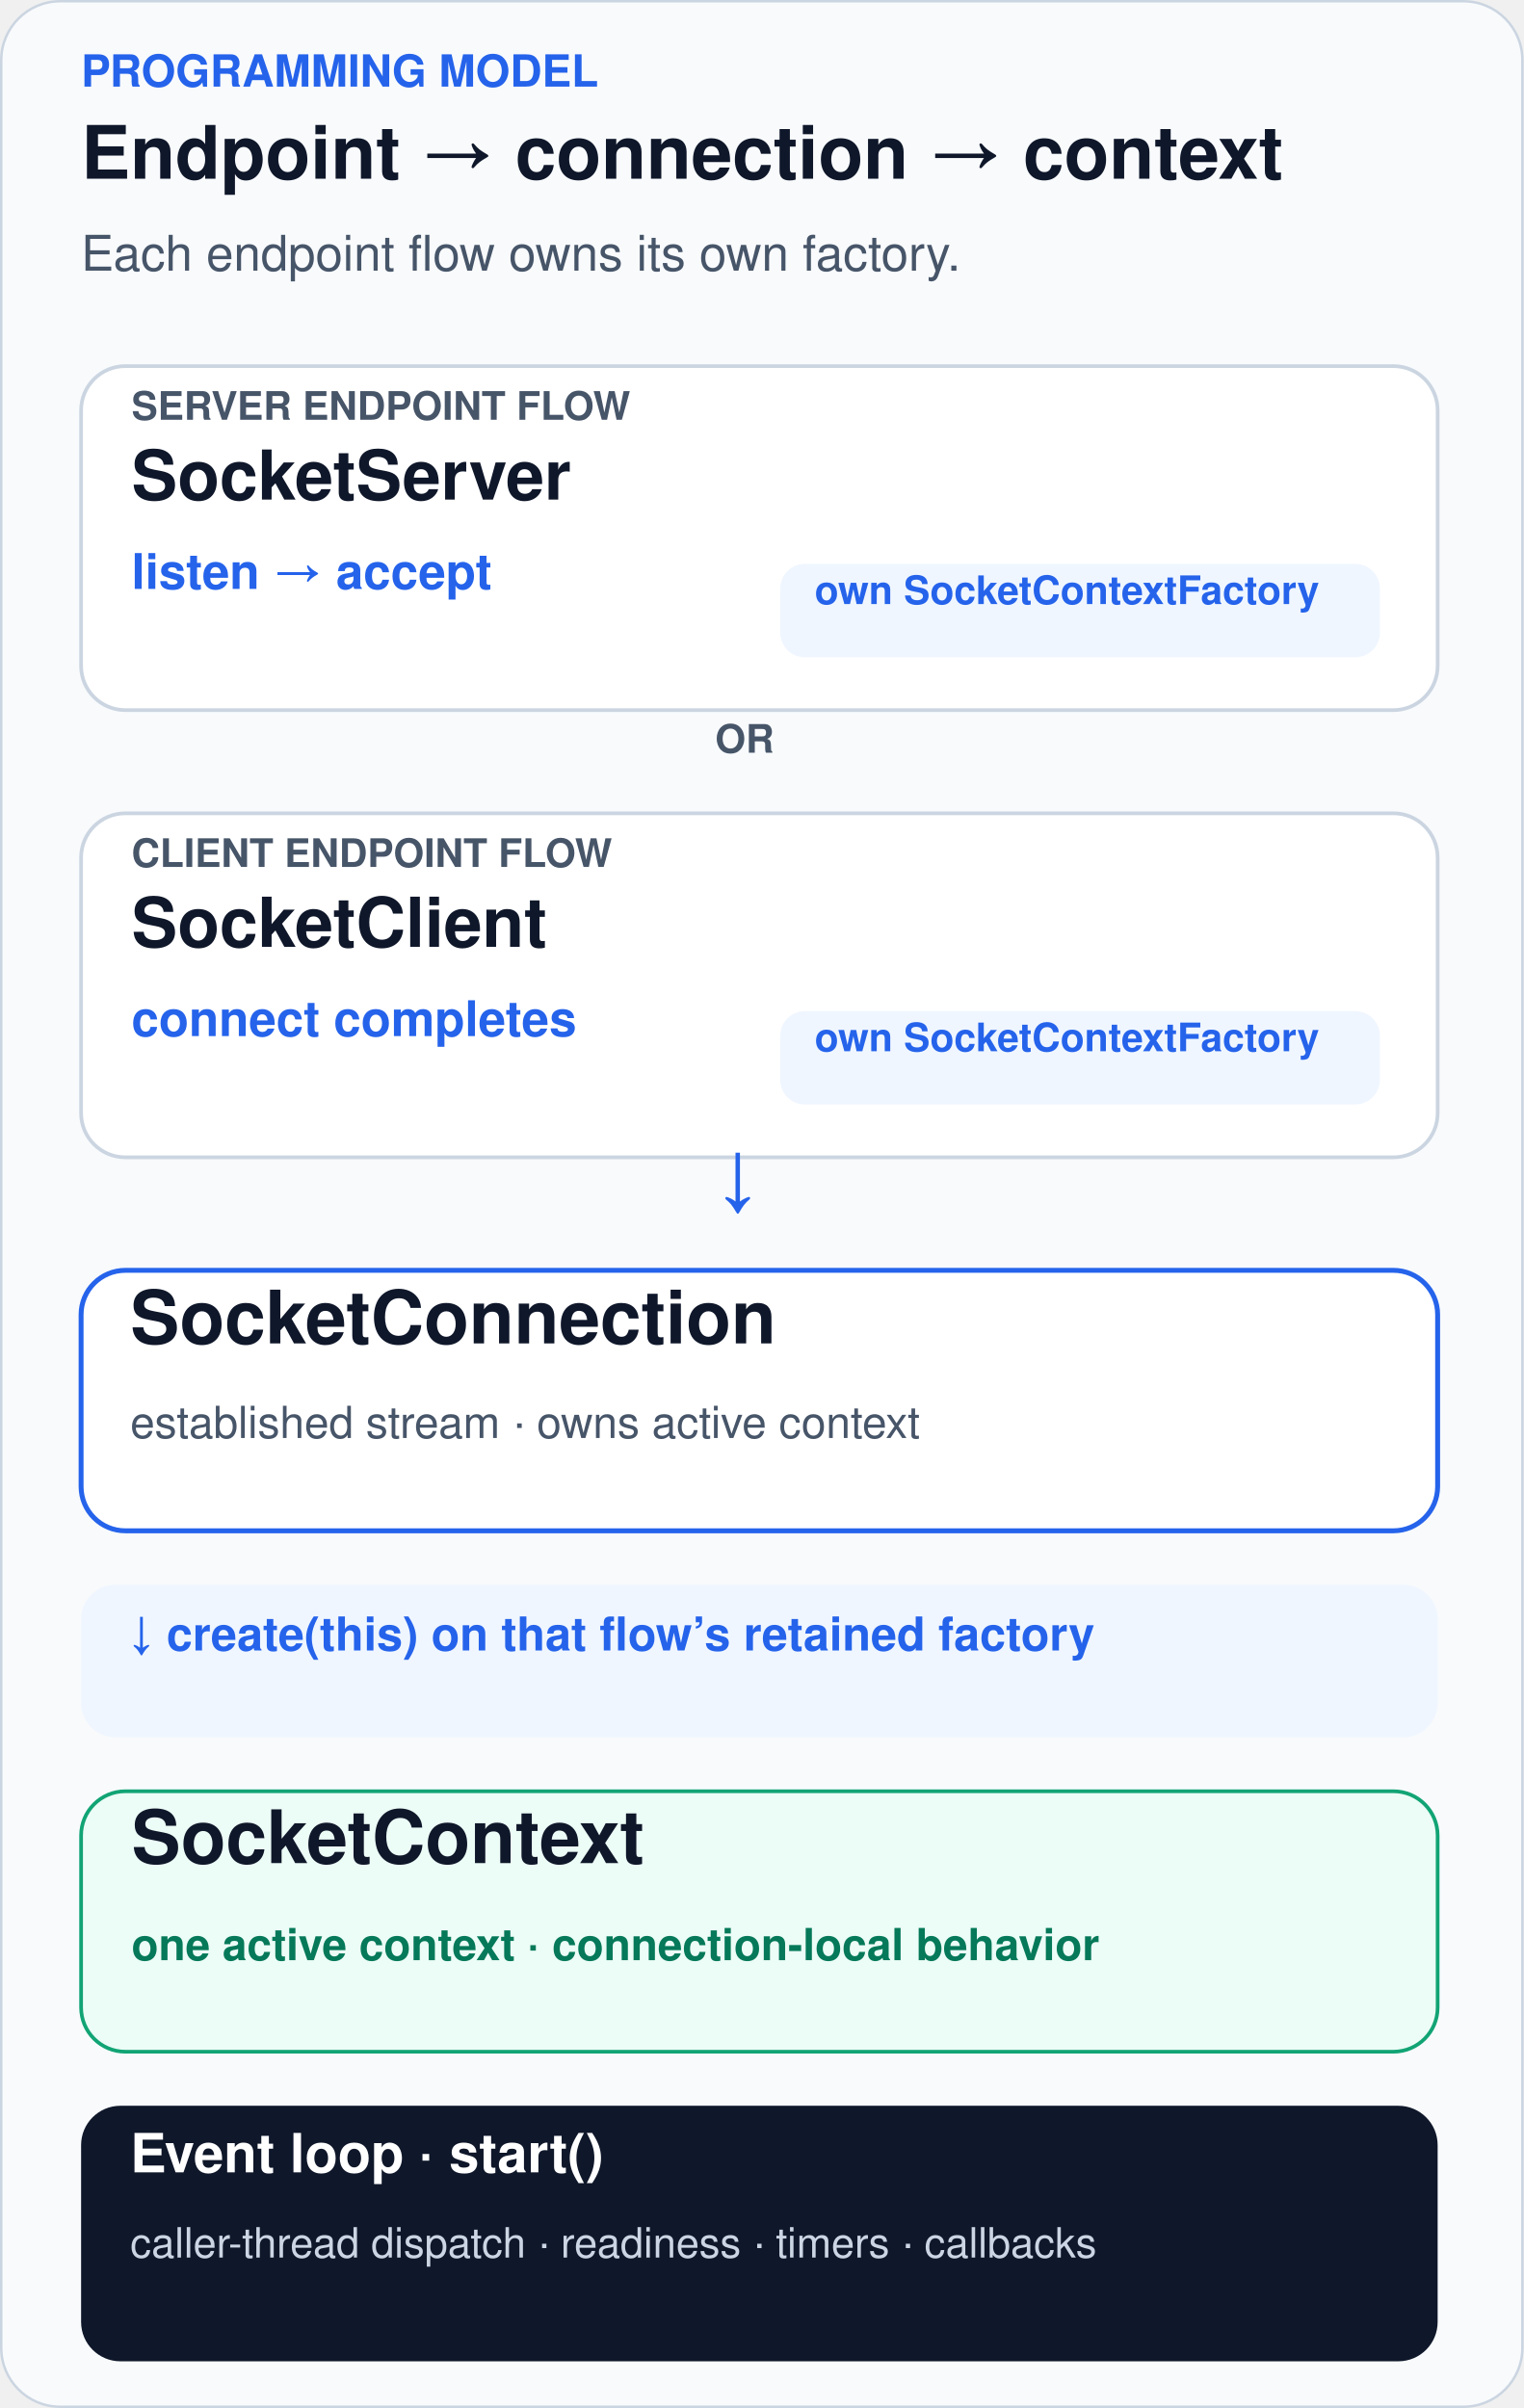
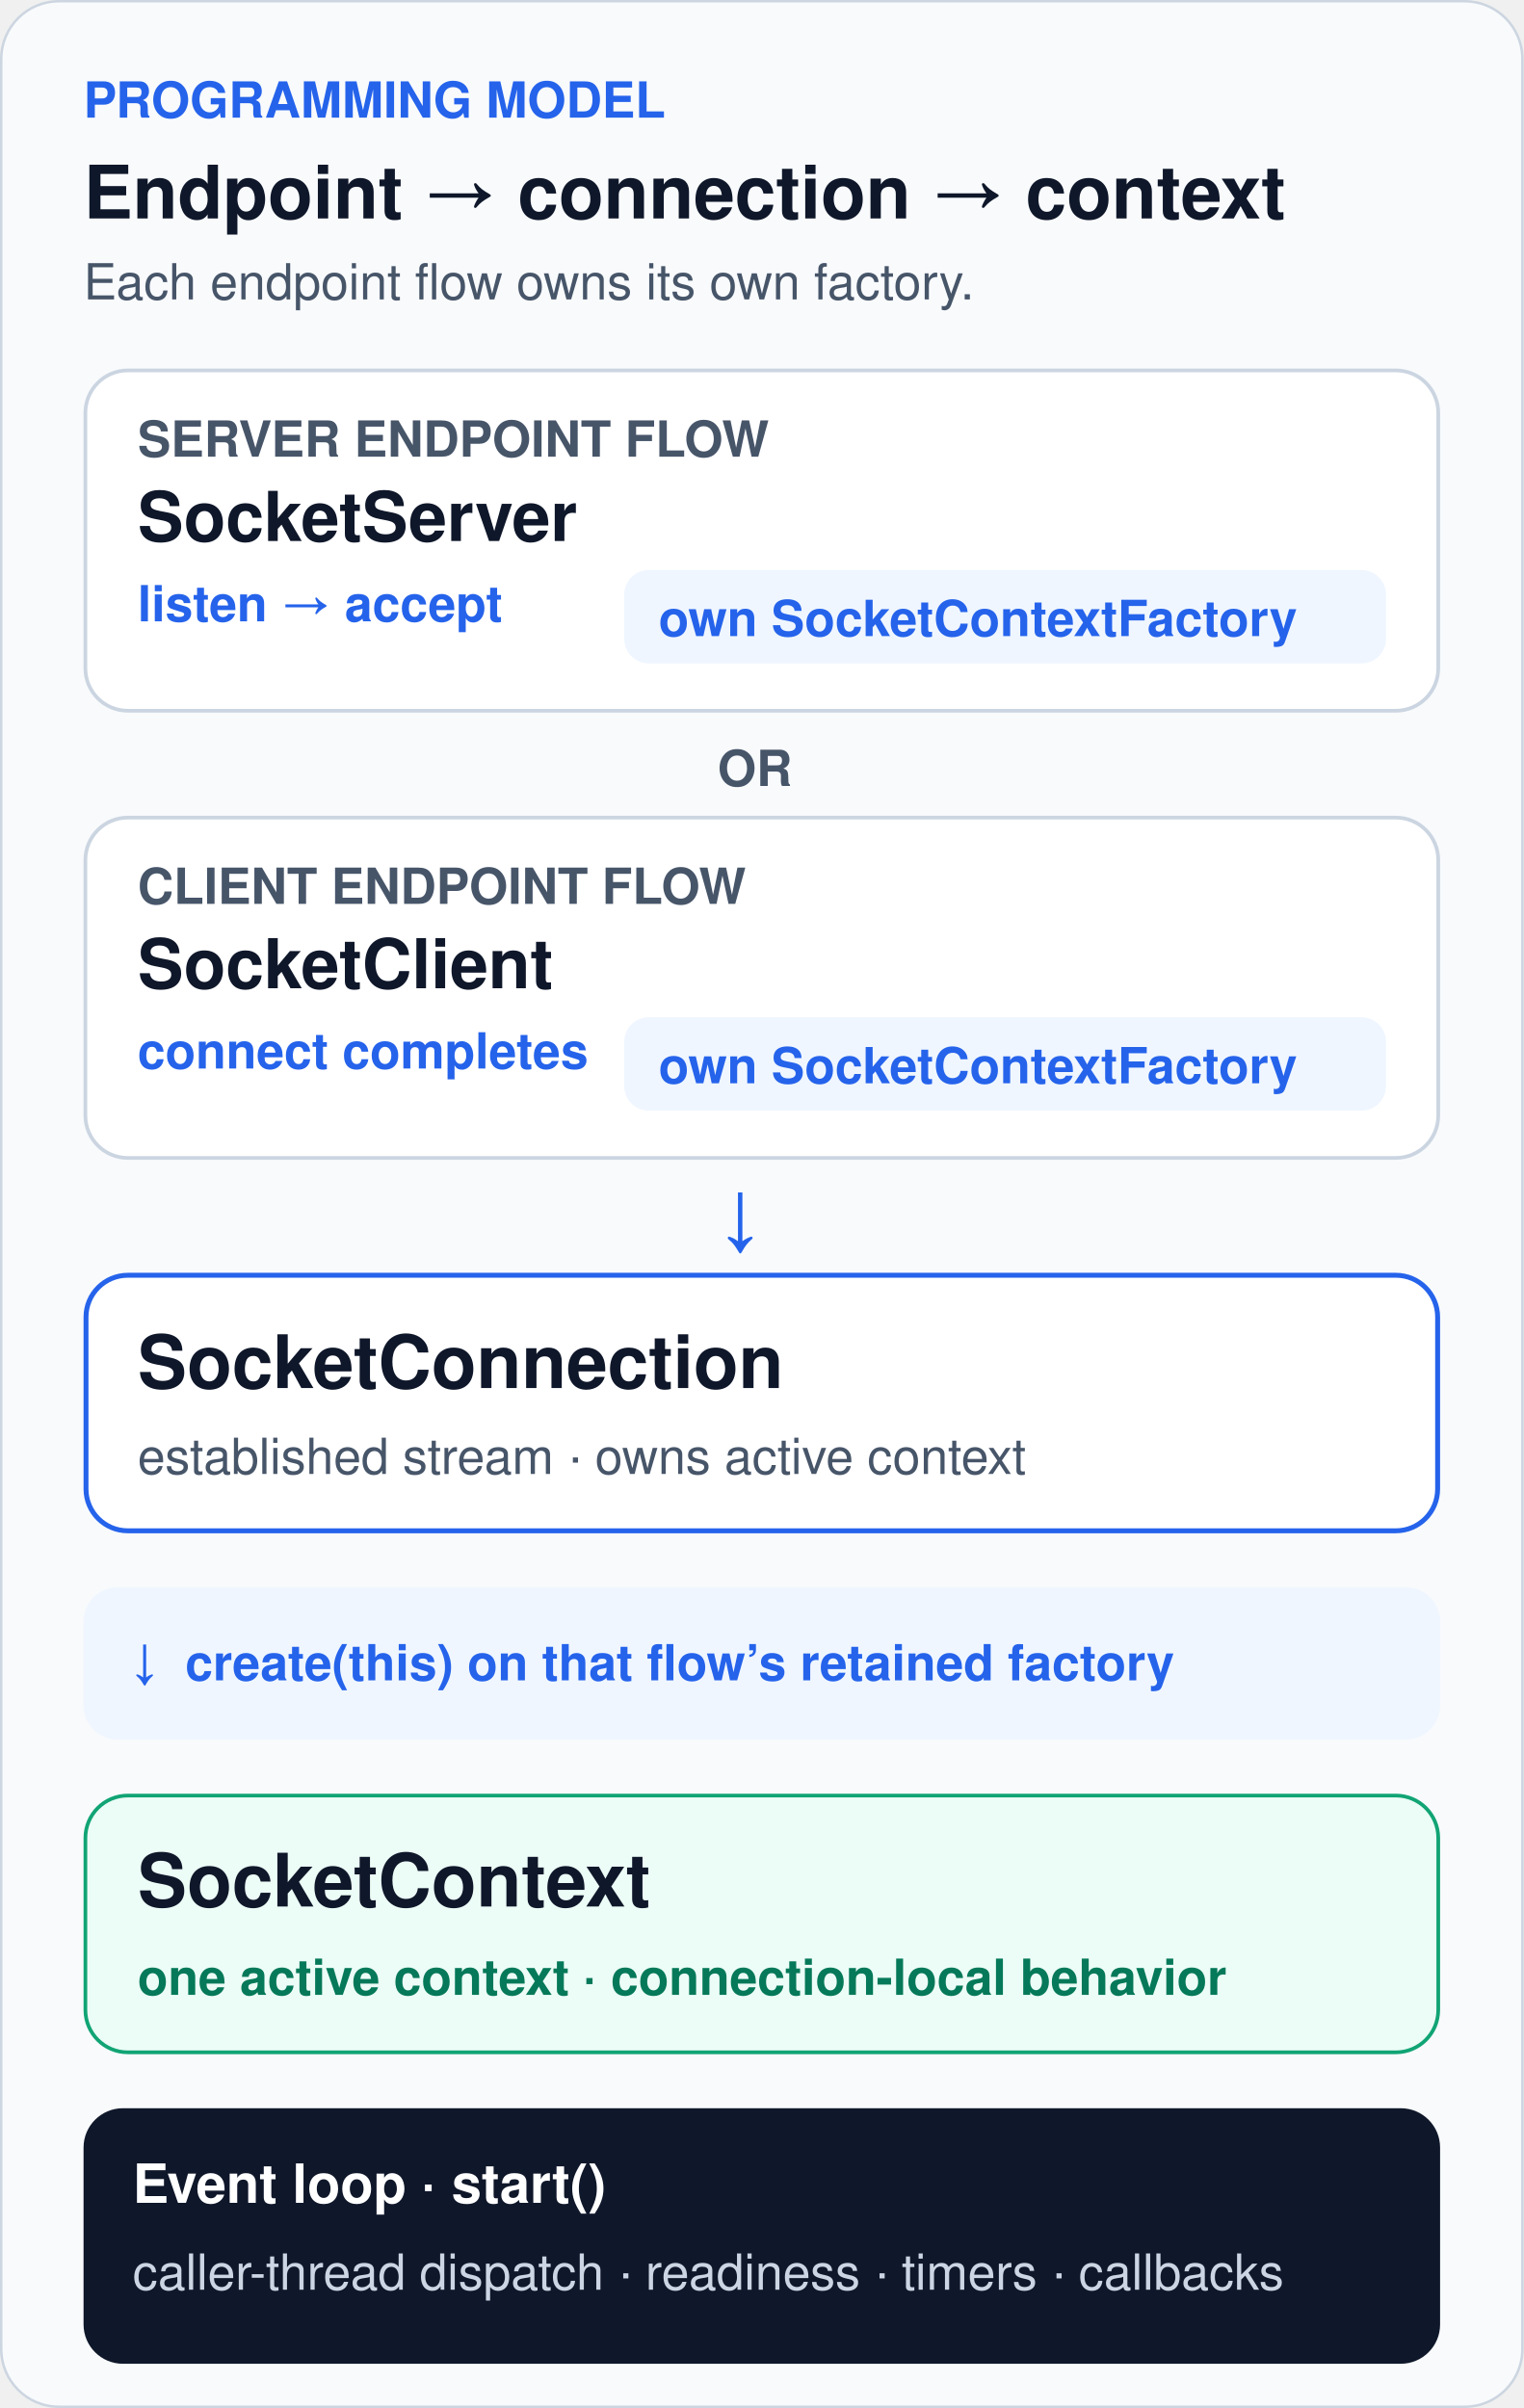
- <svg xmlns="http://www.w3.org/2000/svg" viewBox="0 0 620 980" role="img" aria-labelledby="title desc">
-   <rect x="0.5" y="0.5" width="619" height="979" rx="24" fill="#F8FAFC" stroke="#CBD5E1" />
-   <text x="33" y="27" fill="#2563EB" font-family="-apple-system,BlinkMacSystemFont,'Segoe UI',Helvetica,Arial,sans-serif" font-size="18" font-weight="600" text-anchor="start" dominant-baseline="hanging">PROGRAMMING MODEL</text>
-   <text x="33" y="59" fill="#0F172A" font-family="-apple-system,BlinkMacSystemFont,'Segoe UI',Helvetica,Arial,sans-serif" font-size="30" font-weight="700" text-anchor="start" dominant-baseline="hanging">Endpoint → connection → context</text>
-   <text x="33" y="101" fill="#475569" font-family="-apple-system,BlinkMacSystemFont,'Segoe UI',Helvetica,Arial,sans-serif" font-size="20" font-weight="400" text-anchor="start" dominant-baseline="hanging">Each endpoint flow owns its own factory.</text>
-   <rect x="33" y="149" width="552" height="140" rx="18" fill="#fff" stroke="#CBD5E1" stroke-width="1.5" />
-   <text x="53.5" y="163.5" fill="#475569" font-family="-apple-system,BlinkMacSystemFont,'Segoe UI',Helvetica,Arial,sans-serif" font-size="16" font-weight="600" text-anchor="start" dominant-baseline="hanging">SERVER ENDPOINT FLOW</text>
-   <text x="53.5" y="190.5" fill="#0F172A" font-family="-apple-system,BlinkMacSystemFont,'Segoe UI',Helvetica,Arial,sans-serif" font-size="28" font-weight="700" text-anchor="start" dominant-baseline="hanging">SocketServer</text>
-   <text x="53.5" y="230.5" fill="#2563EB" font-family="-apple-system,BlinkMacSystemFont,'Segoe UI',Helvetica,Arial,sans-serif" font-size="20" font-weight="600" text-anchor="start" dominant-baseline="hanging">listen → accept</text>
-   <rect x="317.5" y="229.5" width="244" height="38" rx="10" fill="#EFF6FF" />
-   <text x="331.5" y="238.5" fill="#2563EB" font-family="-apple-system,BlinkMacSystemFont,'Segoe UI',Helvetica,Arial,sans-serif" font-size="16" font-weight="600" text-anchor="start" dominant-baseline="hanging">own SocketContextFactory</text>
-   <text x="291" y="299" fill="#475569" font-family="-apple-system,BlinkMacSystemFont,'Segoe UI',Helvetica,Arial,sans-serif" font-size="16" font-weight="600" text-anchor="start" dominant-baseline="hanging">OR</text>
-   <rect x="33" y="331" width="552" height="140" rx="18" fill="#fff" stroke="#CBD5E1" stroke-width="1.5" />
-   <text x="53.5" y="345.5" fill="#475569" font-family="-apple-system,BlinkMacSystemFont,'Segoe UI',Helvetica,Arial,sans-serif" font-size="16" font-weight="600" text-anchor="start" dominant-baseline="hanging">CLIENT ENDPOINT FLOW</text>
-   <text x="53.5" y="372.5" fill="#0F172A" font-family="-apple-system,BlinkMacSystemFont,'Segoe UI',Helvetica,Arial,sans-serif" font-size="28" font-weight="700" text-anchor="start" dominant-baseline="hanging">SocketClient</text>
-   <text x="53.5" y="412.5" fill="#2563EB" font-family="-apple-system,BlinkMacSystemFont,'Segoe UI',Helvetica,Arial,sans-serif" font-size="20" font-weight="600" text-anchor="start" dominant-baseline="hanging">connect completes</text>
-   <rect x="317.5" y="411.5" width="244" height="38" rx="10" fill="#EFF6FF" />
-   <text x="331.5" y="420.5" fill="#2563EB" font-family="-apple-system,BlinkMacSystemFont,'Segoe UI',Helvetica,Arial,sans-serif" font-size="16" font-weight="600" text-anchor="start" dominant-baseline="hanging">own SocketContextFactory</text>
-   <text x="293" y="477" fill="#2563EB" font-family="-apple-system,BlinkMacSystemFont,'Segoe UI',Helvetica,Arial,sans-serif" font-size="30" font-weight="600" text-anchor="start" dominant-baseline="hanging">↓</text>
-   <rect x="33" y="517" width="552" height="106" rx="18" fill="#FFFFFF" stroke="#2563EB" stroke-width="2" />
-   <text x="53" y="533" fill="#0F172A" font-family="-apple-system,BlinkMacSystemFont,'Segoe UI',Helvetica,Arial,sans-serif" font-size="30" font-weight="700" text-anchor="start" dominant-baseline="hanging">SocketConnection</text>
-   <text x="53" y="577" fill="#475569" font-family="-apple-system,BlinkMacSystemFont,'Segoe UI',Helvetica,Arial,sans-serif" font-size="18" font-weight="400" text-anchor="start" dominant-baseline="hanging">established stream · owns active context</text>
-   <rect x="33" y="645" width="552" height="62" rx="14" fill="#EFF6FF" />
-   <text x="53" y="663" fill="#2563EB" font-family="-apple-system,BlinkMacSystemFont,'Segoe UI',Helvetica,Arial,sans-serif" font-size="19" font-weight="600" text-anchor="start" dominant-baseline="hanging">↓  create(this) on that flow’s retained factory</text>
-   <rect x="33" y="729" width="552" height="106" rx="18" fill="#ECFCF6" stroke="#11A474" stroke-width="1.5" />
-   <text x="53.5" y="744.5" fill="#0F172A" font-family="-apple-system,BlinkMacSystemFont,'Segoe UI',Helvetica,Arial,sans-serif" font-size="30" font-weight="700" text-anchor="start" dominant-baseline="hanging">SocketContext</text>
-   <text x="53.5" y="789.5" fill="#057959" font-family="-apple-system,BlinkMacSystemFont,'Segoe UI',Helvetica,Arial,sans-serif" font-size="18" font-weight="600" text-anchor="start" dominant-baseline="hanging">one active context · connection-local behavior</text>
-   <rect x="33" y="857" width="552" height="104" rx="16" fill="#0F172A" />
-   <text x="53" y="874" fill="#FFFFFF" font-family="-apple-system,BlinkMacSystemFont,'Segoe UI',Helvetica,Arial,sans-serif" font-size="22" font-weight="700" text-anchor="start" dominant-baseline="hanging">Event loop · start()</text>
-   <text x="53" y="911" fill="#CBD5E3" font-family="-apple-system,BlinkMacSystemFont,'Segoe UI',Helvetica,Arial,sans-serif" font-size="17" font-weight="500" text-anchor="start" dominant-baseline="hanging">caller-thread dispatch · readiness · timers · callbacks</text>
+ <svg xmlns="http://www.w3.org/2000/svg" role="img" aria-labelledby="title desc" viewBox="0 0 620 980" fill="none">
+   <rect x="0.5" y="0.5" width="619" height="979" rx="23.5" fill="#F8FAFC" />
+   <rect x="0.5" y="0.5" width="619" height="979" rx="23.5" stroke="#CCD5E0" />
+   <text fill="#2563EB" style="white-space: pre" xml:space="preserve" font-family="-apple-system,BlinkMacSystemFont,'Segoe UI',Helvetica,Arial,sans-serif" font-size="20.25" font-weight="600" letter-spacing="0em">
+     <tspan x="34" y="47.864">PROGRAMMING MODEL</tspan>
+   </text>
+   <text fill="#0F172A" style="white-space: pre" xml:space="preserve" font-family="-apple-system,BlinkMacSystemFont,'Segoe UI',Helvetica,Arial,sans-serif" font-size="30" font-weight="bold" letter-spacing="0em">
+     <tspan x="34" y="88.909">Endpoint → connection → context</tspan>
+   </text>
+   <text fill="#475569" style="white-space: pre" xml:space="preserve" font-family="-apple-system,BlinkMacSystemFont,'Segoe UI',Helvetica,Arial,sans-serif" font-size="20.25" letter-spacing="0em">
+     <tspan x="34" y="121.864">Each endpoint flow owns its own factory.</tspan>
+   </text>
+   <rect x="34.75" y="150.75" width="550.5" height="138.5" rx="17.25" fill="white" />
+   <rect x="34.75" y="150.75" width="550.5" height="138.5" rx="17.25" stroke="#CBD5E1" stroke-width="1.5" />
+   <text fill="#475569" style="white-space: pre" xml:space="preserve" font-family="-apple-system,BlinkMacSystemFont,'Segoe UI',Helvetica,Arial,sans-serif" font-size="20.25" font-weight="600" letter-spacing="0em">
+     <tspan x="56" y="185.864">SERVER ENDPOINT FLOW</tspan>
+   </text>
+   <text fill="#0F172A" style="white-space: pre" xml:space="preserve" font-family="-apple-system,BlinkMacSystemFont,'Segoe UI',Helvetica,Arial,sans-serif" font-size="28" font-weight="bold" letter-spacing="0em">
+     <tspan x="56" y="220.182">SocketServer</tspan>
+   </text>
+   <text fill="#2563EB" style="white-space: pre" xml:space="preserve" font-family="-apple-system,BlinkMacSystemFont,'Segoe UI',Helvetica,Arial,sans-serif" font-size="20.25" font-weight="600" letter-spacing="0em">
+     <tspan x="56" y="252.864">listen → accept</tspan>
+   </text>
+   <rect x="254" y="232" width="310" height="38" rx="10" fill="#EFF6FF" />
+   <text fill="#2563EB" style="white-space: pre" xml:space="preserve" font-family="-apple-system,BlinkMacSystemFont,'Segoe UI',Helvetica,Arial,sans-serif" font-size="20.25" font-weight="600" letter-spacing="0em">
+     <tspan x="268" y="258.864">own SocketContextFactory</tspan>
+   </text>
+   <text fill="#475569" style="white-space: pre" xml:space="preserve" font-family="-apple-system,BlinkMacSystemFont,'Segoe UI',Helvetica,Arial,sans-serif" font-size="20.25" font-weight="600" letter-spacing="0em">
+     <tspan x="292" y="319.864">OR</tspan>
+   </text>
+   <rect x="34.75" y="332.75" width="550.5" height="138.5" rx="17.25" fill="white" />
+   <rect x="34.75" y="332.75" width="550.5" height="138.5" rx="17.25" stroke="#CBD5E1" stroke-width="1.5" />
+   <text fill="#475569" style="white-space: pre" xml:space="preserve" font-family="-apple-system,BlinkMacSystemFont,'Segoe UI',Helvetica,Arial,sans-serif" font-size="20.25" font-weight="600" letter-spacing="0em">
+     <tspan x="56" y="367.864">CLIENT ENDPOINT FLOW</tspan>
+   </text>
+   <text fill="#0F172A" style="white-space: pre" xml:space="preserve" font-family="-apple-system,BlinkMacSystemFont,'Segoe UI',Helvetica,Arial,sans-serif" font-size="28" font-weight="bold" letter-spacing="0em">
+     <tspan x="56" y="402.182">SocketClient</tspan>
+   </text>
+   <text fill="#2563EB" style="white-space: pre" xml:space="preserve" font-family="-apple-system,BlinkMacSystemFont,'Segoe UI',Helvetica,Arial,sans-serif" font-size="20.25" font-weight="600" letter-spacing="0em">
+     <tspan x="56" y="434.864">connect completes</tspan>
+   </text>
+   <rect x="254" y="414" width="310" height="38" rx="10" fill="#EFF6FF" />
+   <text fill="#2563EB" style="white-space: pre" xml:space="preserve" font-family="-apple-system,BlinkMacSystemFont,'Segoe UI',Helvetica,Arial,sans-serif" font-size="20.25" font-weight="600" letter-spacing="0em">
+     <tspan x="268" y="440.864">own SocketContextFactory</tspan>
+   </text>
+   <text fill="#2563EB" style="white-space: pre" xml:space="preserve" font-family="-apple-system,BlinkMacSystemFont,'Segoe UI',Helvetica,Arial,sans-serif" font-size="30" font-weight="600" letter-spacing="0em">
+     <tspan x="294" y="506.909">↓</tspan>
+   </text>
+   <rect x="35" y="519" width="550" height="104" rx="17" fill="white" />
+   <rect x="35" y="519" width="550" height="104" rx="17" stroke="#2563EB" stroke-width="2" />
+   <text fill="#0F172A" style="white-space: pre" xml:space="preserve" font-family="-apple-system,BlinkMacSystemFont,'Segoe UI',Helvetica,Arial,sans-serif" font-size="30" font-weight="bold" letter-spacing="0em">
+     <tspan x="56" y="564.909">SocketConnection</tspan>
+   </text>
+   <text fill="#475569" style="white-space: pre" xml:space="preserve" font-family="-apple-system,BlinkMacSystemFont,'Segoe UI',Helvetica,Arial,sans-serif" font-size="20.25" letter-spacing="0em">
+     <tspan x="56" y="599.864">established stream · owns active context</tspan>
+   </text>
+   <rect x="34" y="646" width="552" height="62" rx="14" fill="#EFF6FF" />
+   <text fill="#2563EB" style="white-space: pre" xml:space="preserve" font-family="-apple-system,BlinkMacSystemFont,'Segoe UI',Helvetica,Arial,sans-serif" font-size="20.25" font-weight="600" letter-spacing="0em">
+     <tspan x="54" y="683.864">↓  create(this) on that flow’s retained factory</tspan>
+   </text>
+   <rect x="34.75" y="730.75" width="550.5" height="104.5" rx="17.25" fill="#ECFCF6" />
+   <rect x="34.75" y="730.75" width="550.5" height="104.5" rx="17.25" stroke="#11A474" stroke-width="1.5" />
+   <text fill="#0F172A" style="white-space: pre" xml:space="preserve" font-family="-apple-system,BlinkMacSystemFont,'Segoe UI',Helvetica,Arial,sans-serif" font-size="30" font-weight="bold" letter-spacing="0em">
+     <tspan x="56" y="775.909">SocketContext</tspan>
+   </text>
+   <text fill="#057959" style="white-space: pre" xml:space="preserve" font-family="-apple-system,BlinkMacSystemFont,'Segoe UI',Helvetica,Arial,sans-serif" font-size="20.25" font-weight="600" letter-spacing="0em">
+     <tspan x="56" y="811.864">one active context · connection-local behavior</tspan>
+   </text>
+   <rect x="34" y="858" width="552" height="104" rx="16" fill="#0F172A" />
+   <text fill="white" style="white-space: pre" xml:space="preserve" font-family="-apple-system,BlinkMacSystemFont,'Segoe UI',Helvetica,Arial,sans-serif" font-size="22" font-weight="bold" letter-spacing="0em">
+     <tspan x="54" y="896.5">Event loop · start()</tspan>
+   </text>
+   <text fill="#CBD5E3" style="white-space: pre" xml:space="preserve" font-family="-apple-system,BlinkMacSystemFont,'Segoe UI',Helvetica,Arial,sans-serif" font-size="20.25" font-weight="500" letter-spacing="0em">
+     <tspan x="54" y="931.864">caller-thread dispatch · readiness · timers · callbacks</tspan>
+   </text>
</svg>
